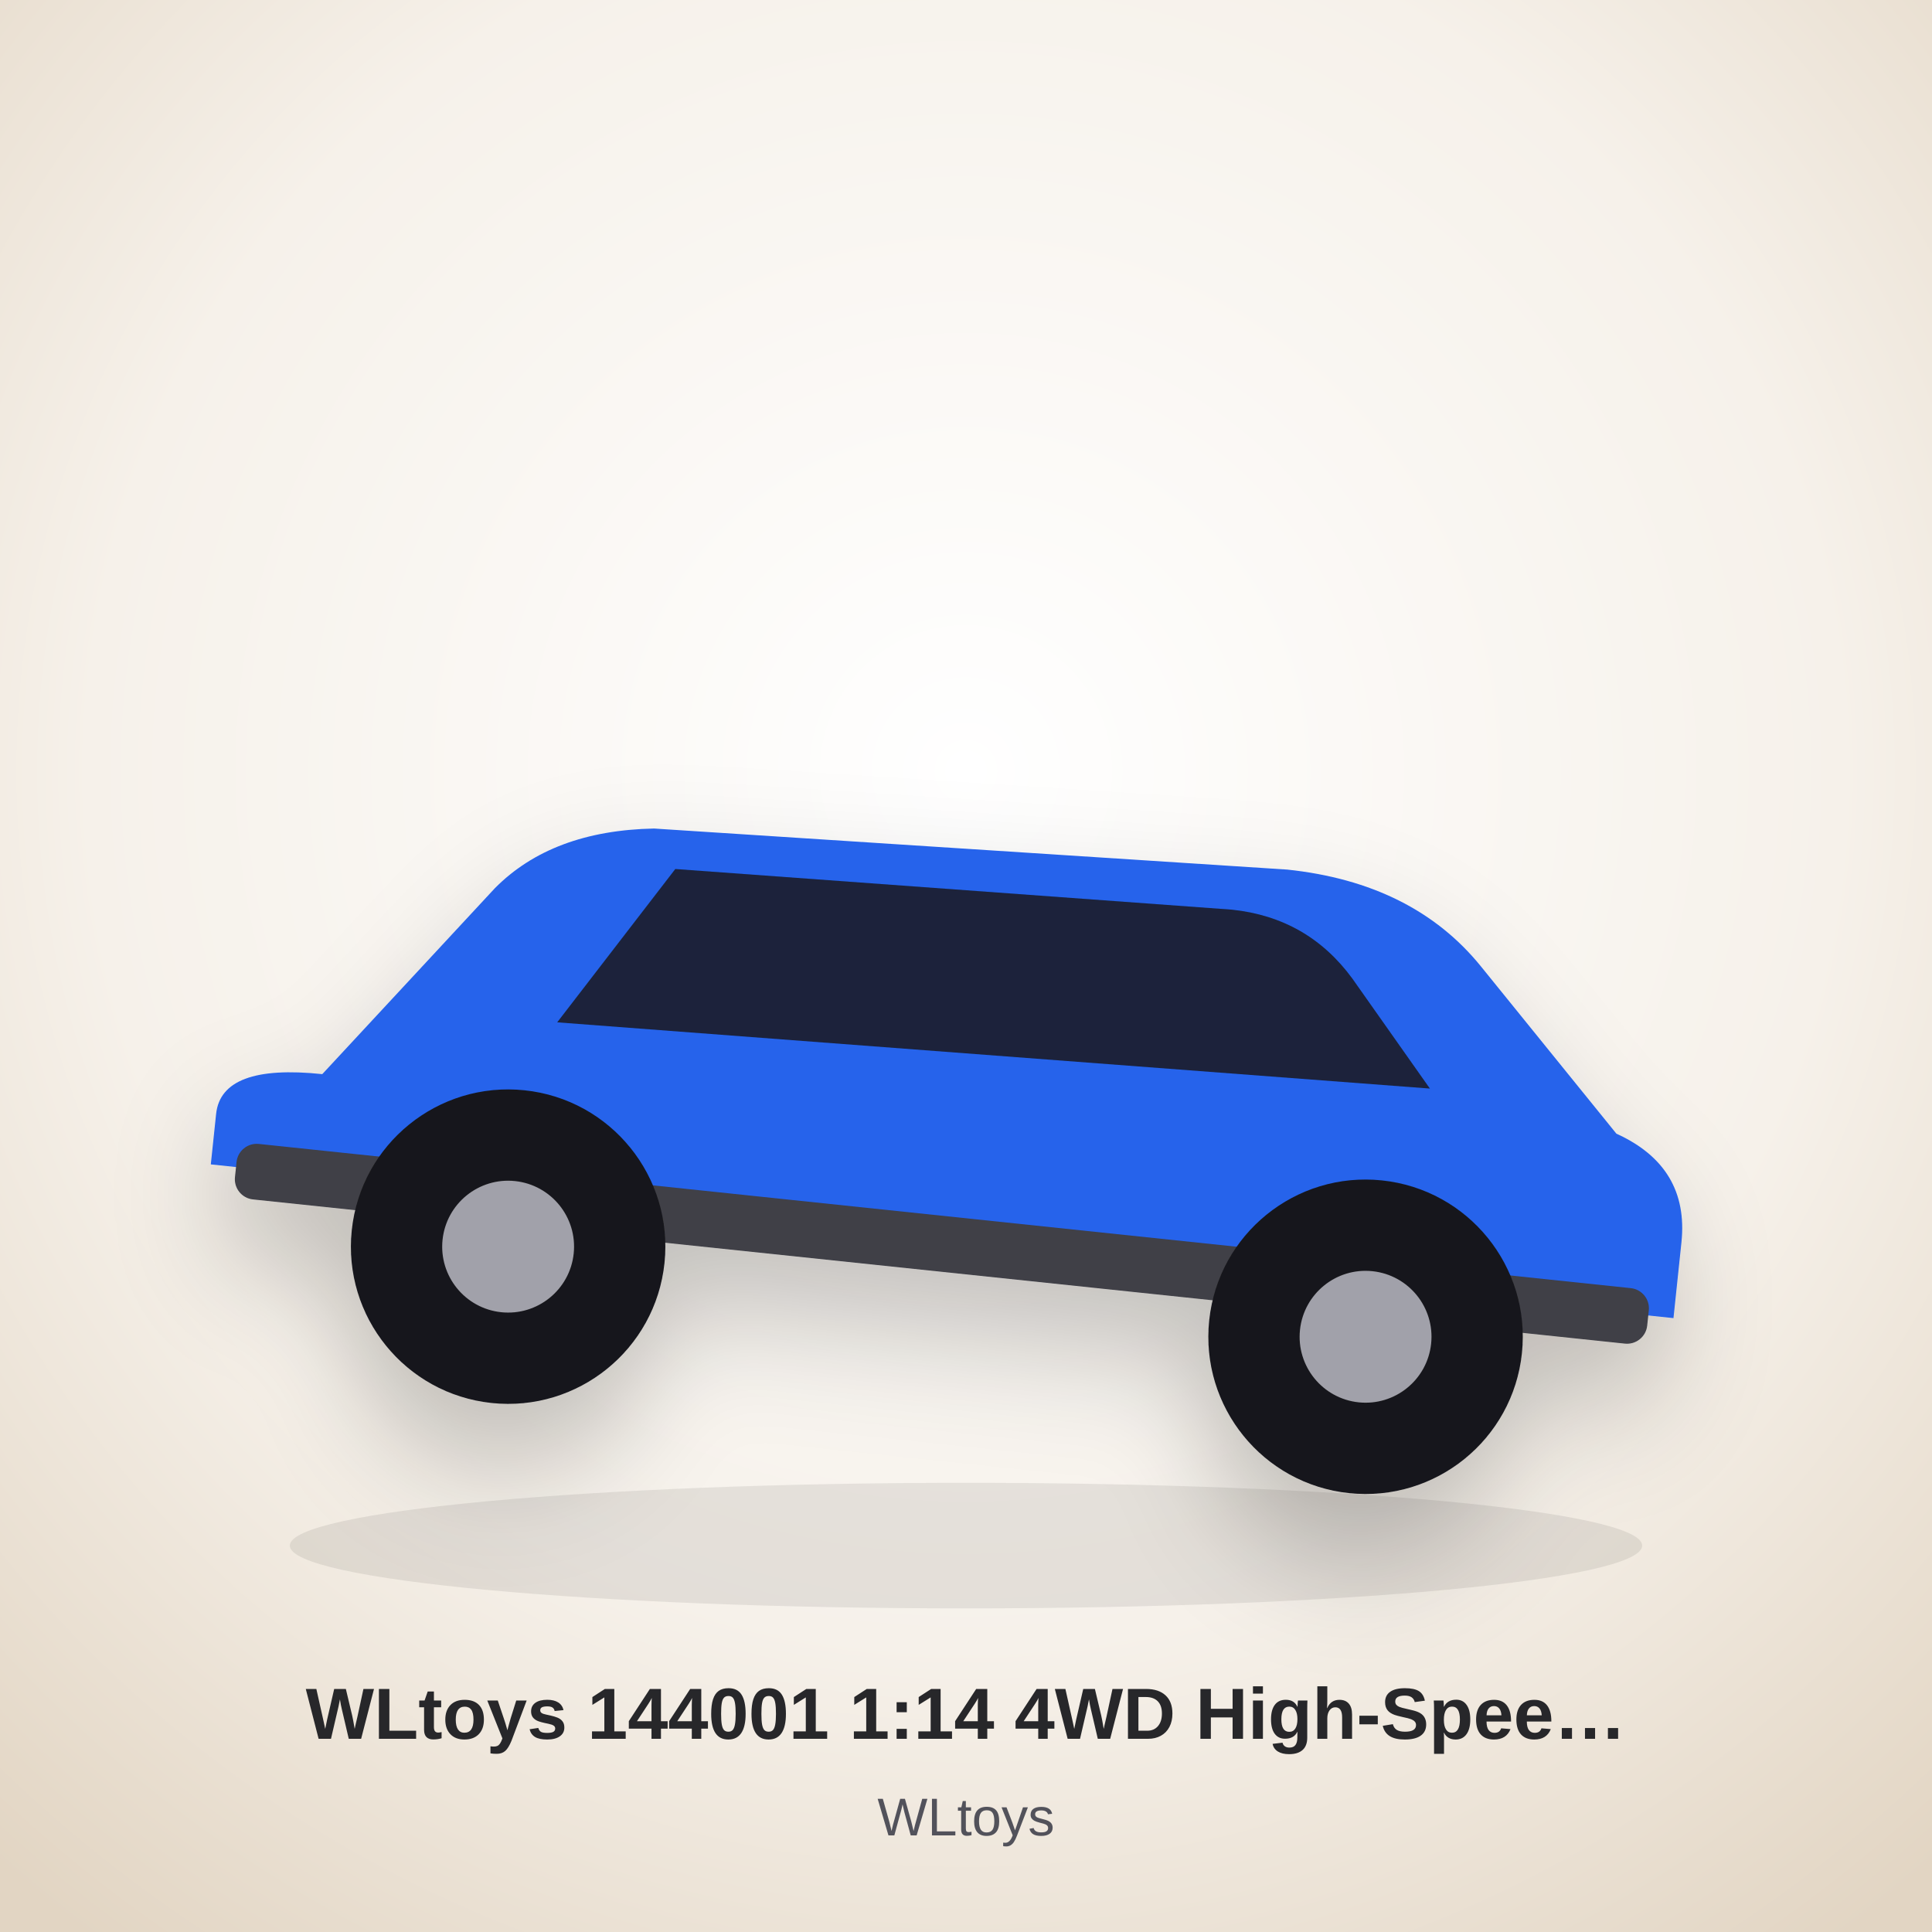
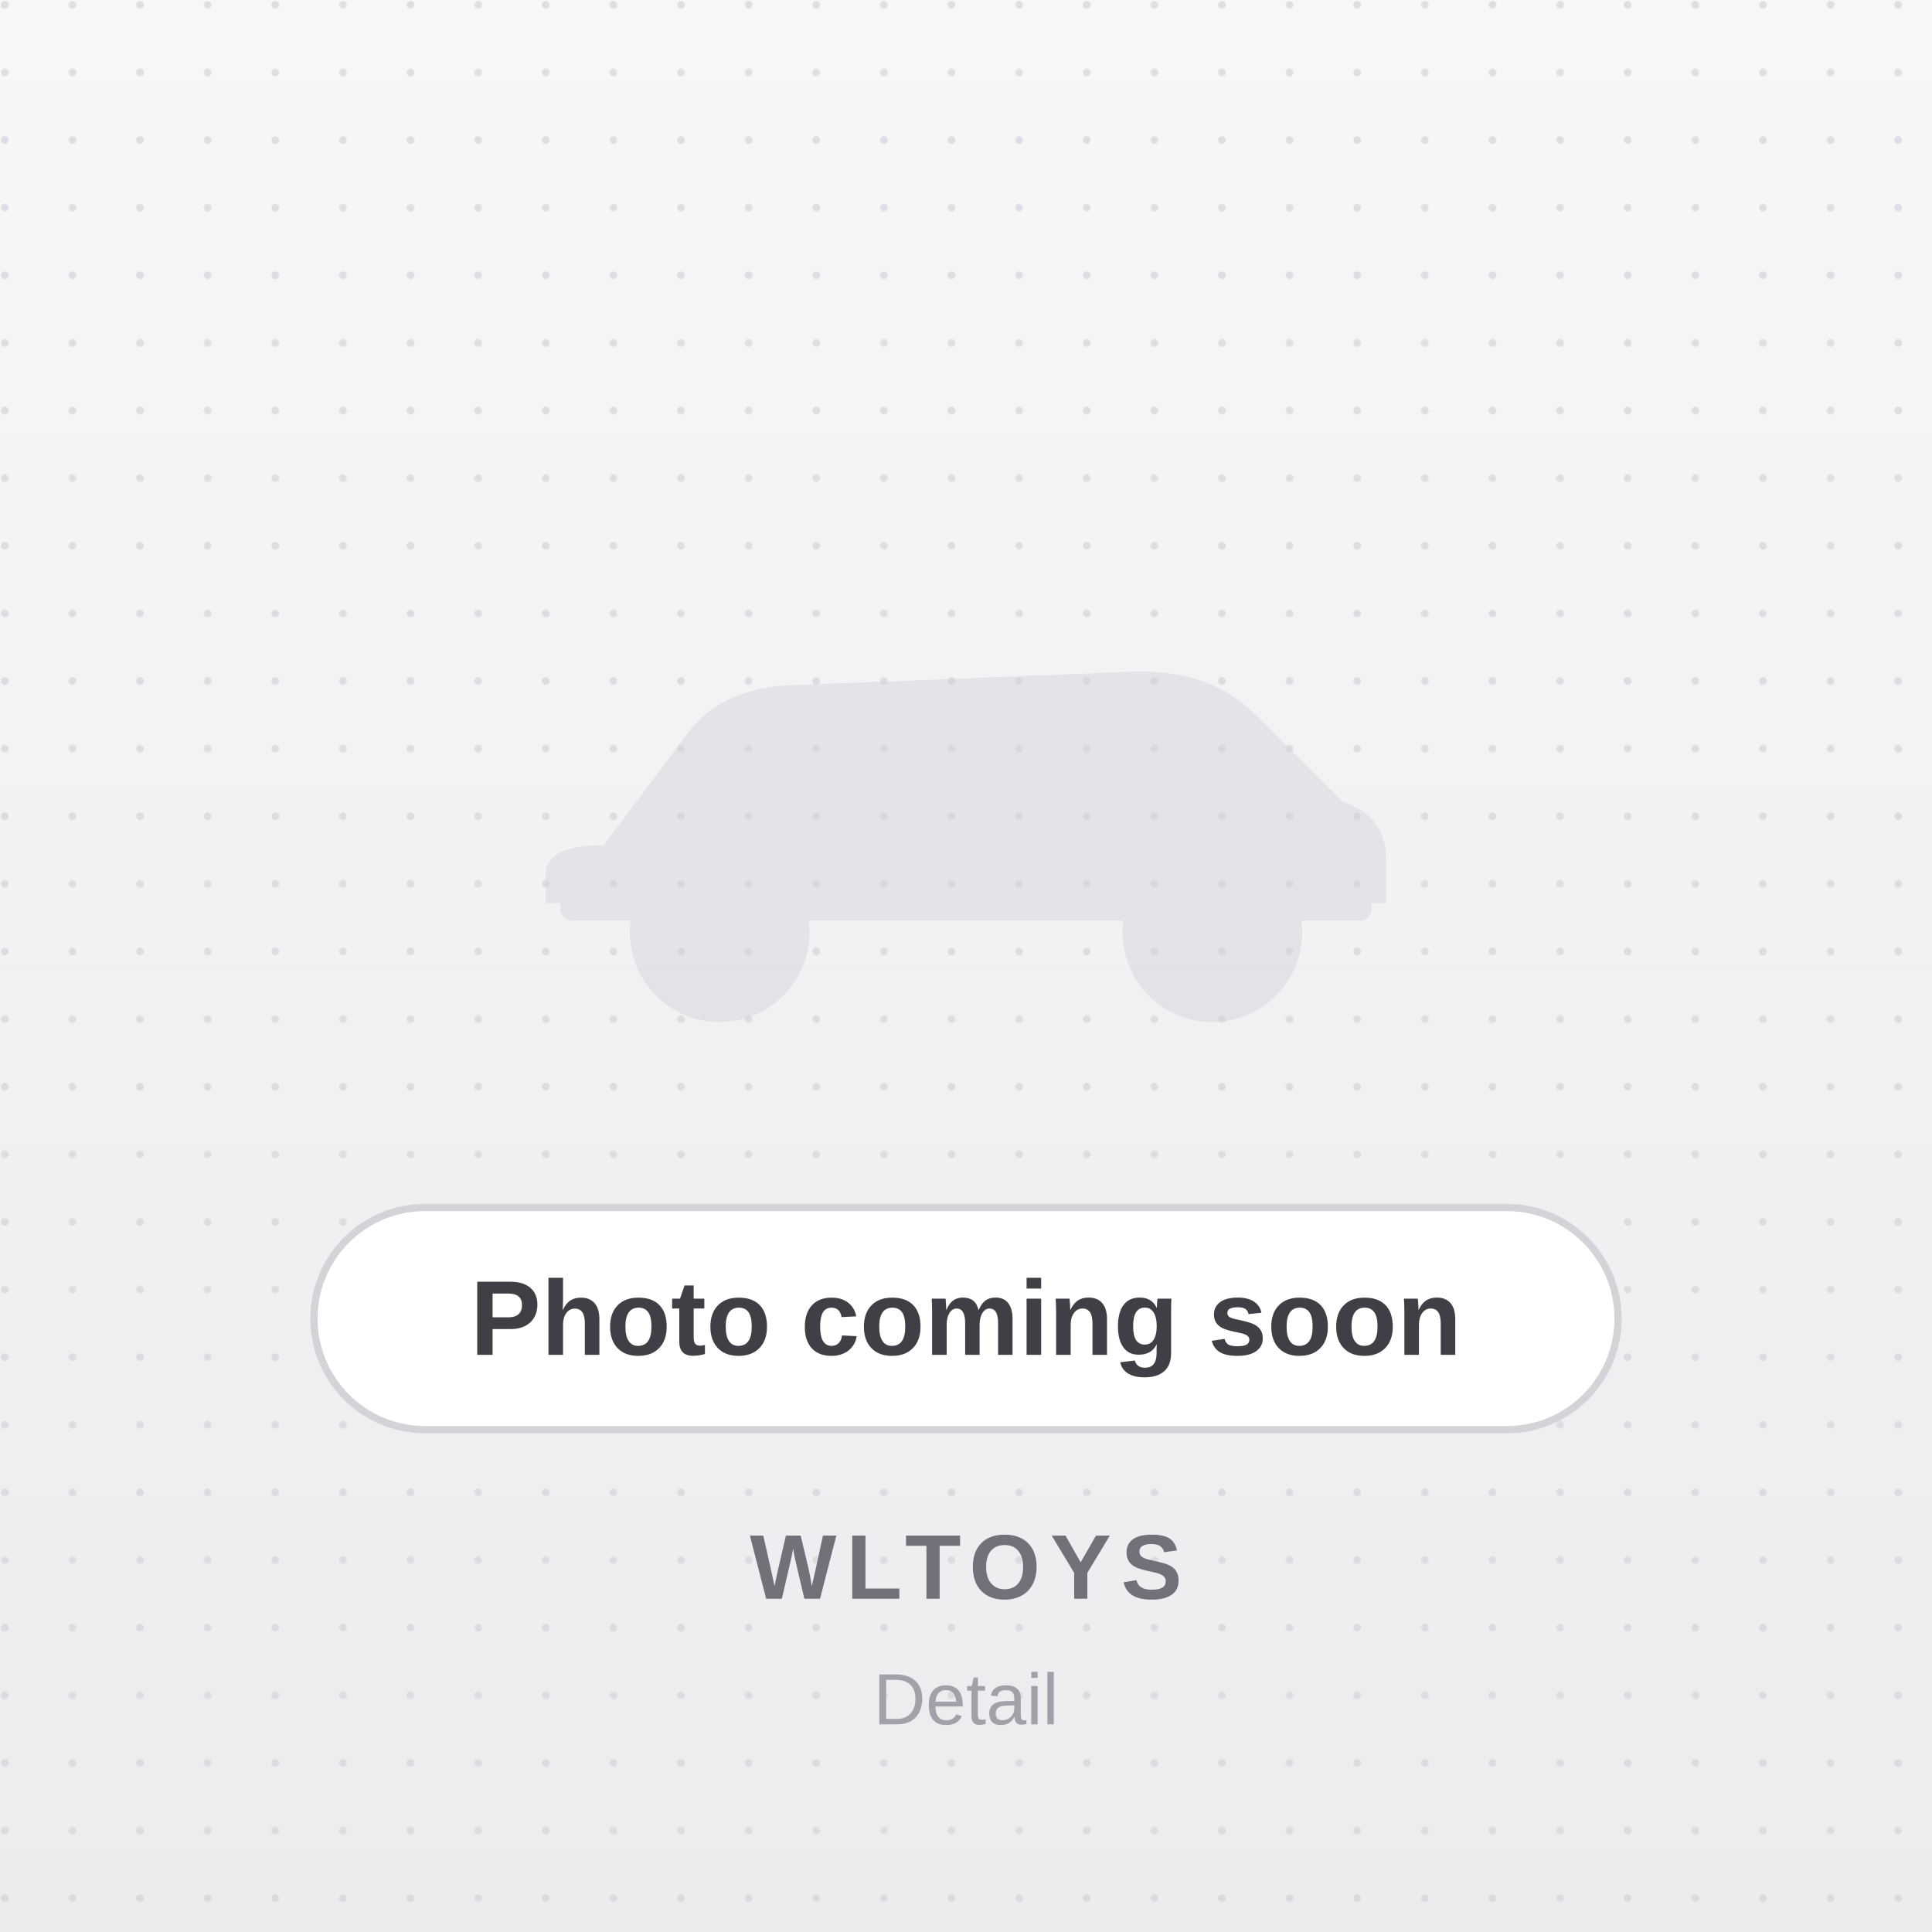
- <svg xmlns="http://www.w3.org/2000/svg" viewBox="0 0 800 800" width="800" height="800" role="img" aria-label="WLtoys 144001 1:14 4WD High-Speed Buggy">
+ <svg xmlns="http://www.w3.org/2000/svg" viewBox="0 0 800 800" width="800" height="800" role="img" aria-label="WLtoys 144001 1:14 4WD High-Speed Buggy – photo coming soon">
  <defs>
-     <radialGradient id="bg" cx="50%" cy="40%" r="75%">
-       <stop offset="0%" stop-color="#ffffff" />
-       <stop offset="60%" stop-color="#f6f1ea" />
-       <stop offset="100%" stop-color="#e2d5c3" />
-     </radialGradient>
-     <filter id="sh" x="-20%" y="-20%" width="140%" height="160%">
-       <feDropShadow dx="0" dy="24" stdDeviation="22" flood-color="#000" flood-opacity=".22" />
+     <linearGradient id="bg" x1="0" y1="0" x2="0" y2="1">
+       <stop offset="0%" stop-color="#f7f7f8" />
+       <stop offset="100%" stop-color="#ececef" />
+     </linearGradient>
+     <pattern id="dots" width="28" height="28" patternUnits="userSpaceOnUse">
+       <circle cx="2" cy="2" r="1.6" fill="#d4d4d8" />
+     </pattern>
+     <filter id="ghost">
+       <feColorMatrix type="matrix" values="0 0 0 0 0.63  0 0 0 0 0.63  0 0 0 0 0.67  0 0 0 1 0" />
    </filter>
  </defs>
  <rect width="800" height="800" fill="url(#bg)" />
-   <ellipse cx="400" cy="640" rx="280" ry="26" fill="#000" opacity=".08" />
-   <g filter="url(#sh)" transform="translate(400 420) rotate(6) scale(1.05) translate(-400 -420)">
-     <path d="M150 470 L210 390 Q230 365 270 360 L520 350 Q570 350 600 380 L660 440 Q690 450 690 480 L690 510 L110 510 L110 490 Q110 470 150 470Z" fill="#2563eb" />
+   <rect width="800" height="800" fill="url(#dots)" opacity=".7" />
+   <g filter="url(#ghost)" opacity=".42" transform="translate(400 320) scale(.6) translate(-400 -420)">
+     <path d="M150 470 L210 390 Q230 365 270 360 L520 350 Q570 350 600 380 L660 440 Q690 450 690 480 L690 510 L110 510 L110 490 Q110 470 150 470Z" fill="#000" />
    <path d="M280 375 L500 368 Q530 368 550 390 L585 430 L240 440Z" fill="#18181b" opacity=".85" />
    <rect x="120" y="500" width="560" height="22" rx="8" fill="#3f3f46" />
    <circle cx="230" cy="530" r="62" fill="#18181b" />
    <circle cx="230" cy="530" r="26" fill="#a1a1aa" />
    <circle cx="570" cy="530" r="62" fill="#18181b" />
    <circle cx="570" cy="530" r="26" fill="#a1a1aa" />
  </g>
-   <text x="400" y="720" text-anchor="middle" font-family="Arial, Helvetica, sans-serif" font-size="30" font-weight="700" fill="#27272a">WLtoys 144001 1:14 4WD High-Spee…</text>
-   <text x="400" y="760" text-anchor="middle" font-family="Arial, Helvetica, sans-serif" font-size="22" fill="#52525b">WLtoys</text>
+   <g font-family="Arial, Helvetica, sans-serif" text-anchor="middle">
+     <rect x="130" y="500" width="540" height="92" rx="46" fill="#ffffff" stroke="#d4d4d8" stroke-width="3" />
+     <text x="400" y="561" font-size="44" font-weight="700" fill="#3f3f46">Photo coming soon</text>
+     <text x="400" y="662" font-size="38" font-weight="700" letter-spacing="4" fill="#71717a">WLTOYS</text>
+     <text x="400" y="714" font-size="30" fill="#a1a1aa">Detail</text>
+   </g>
</svg>
